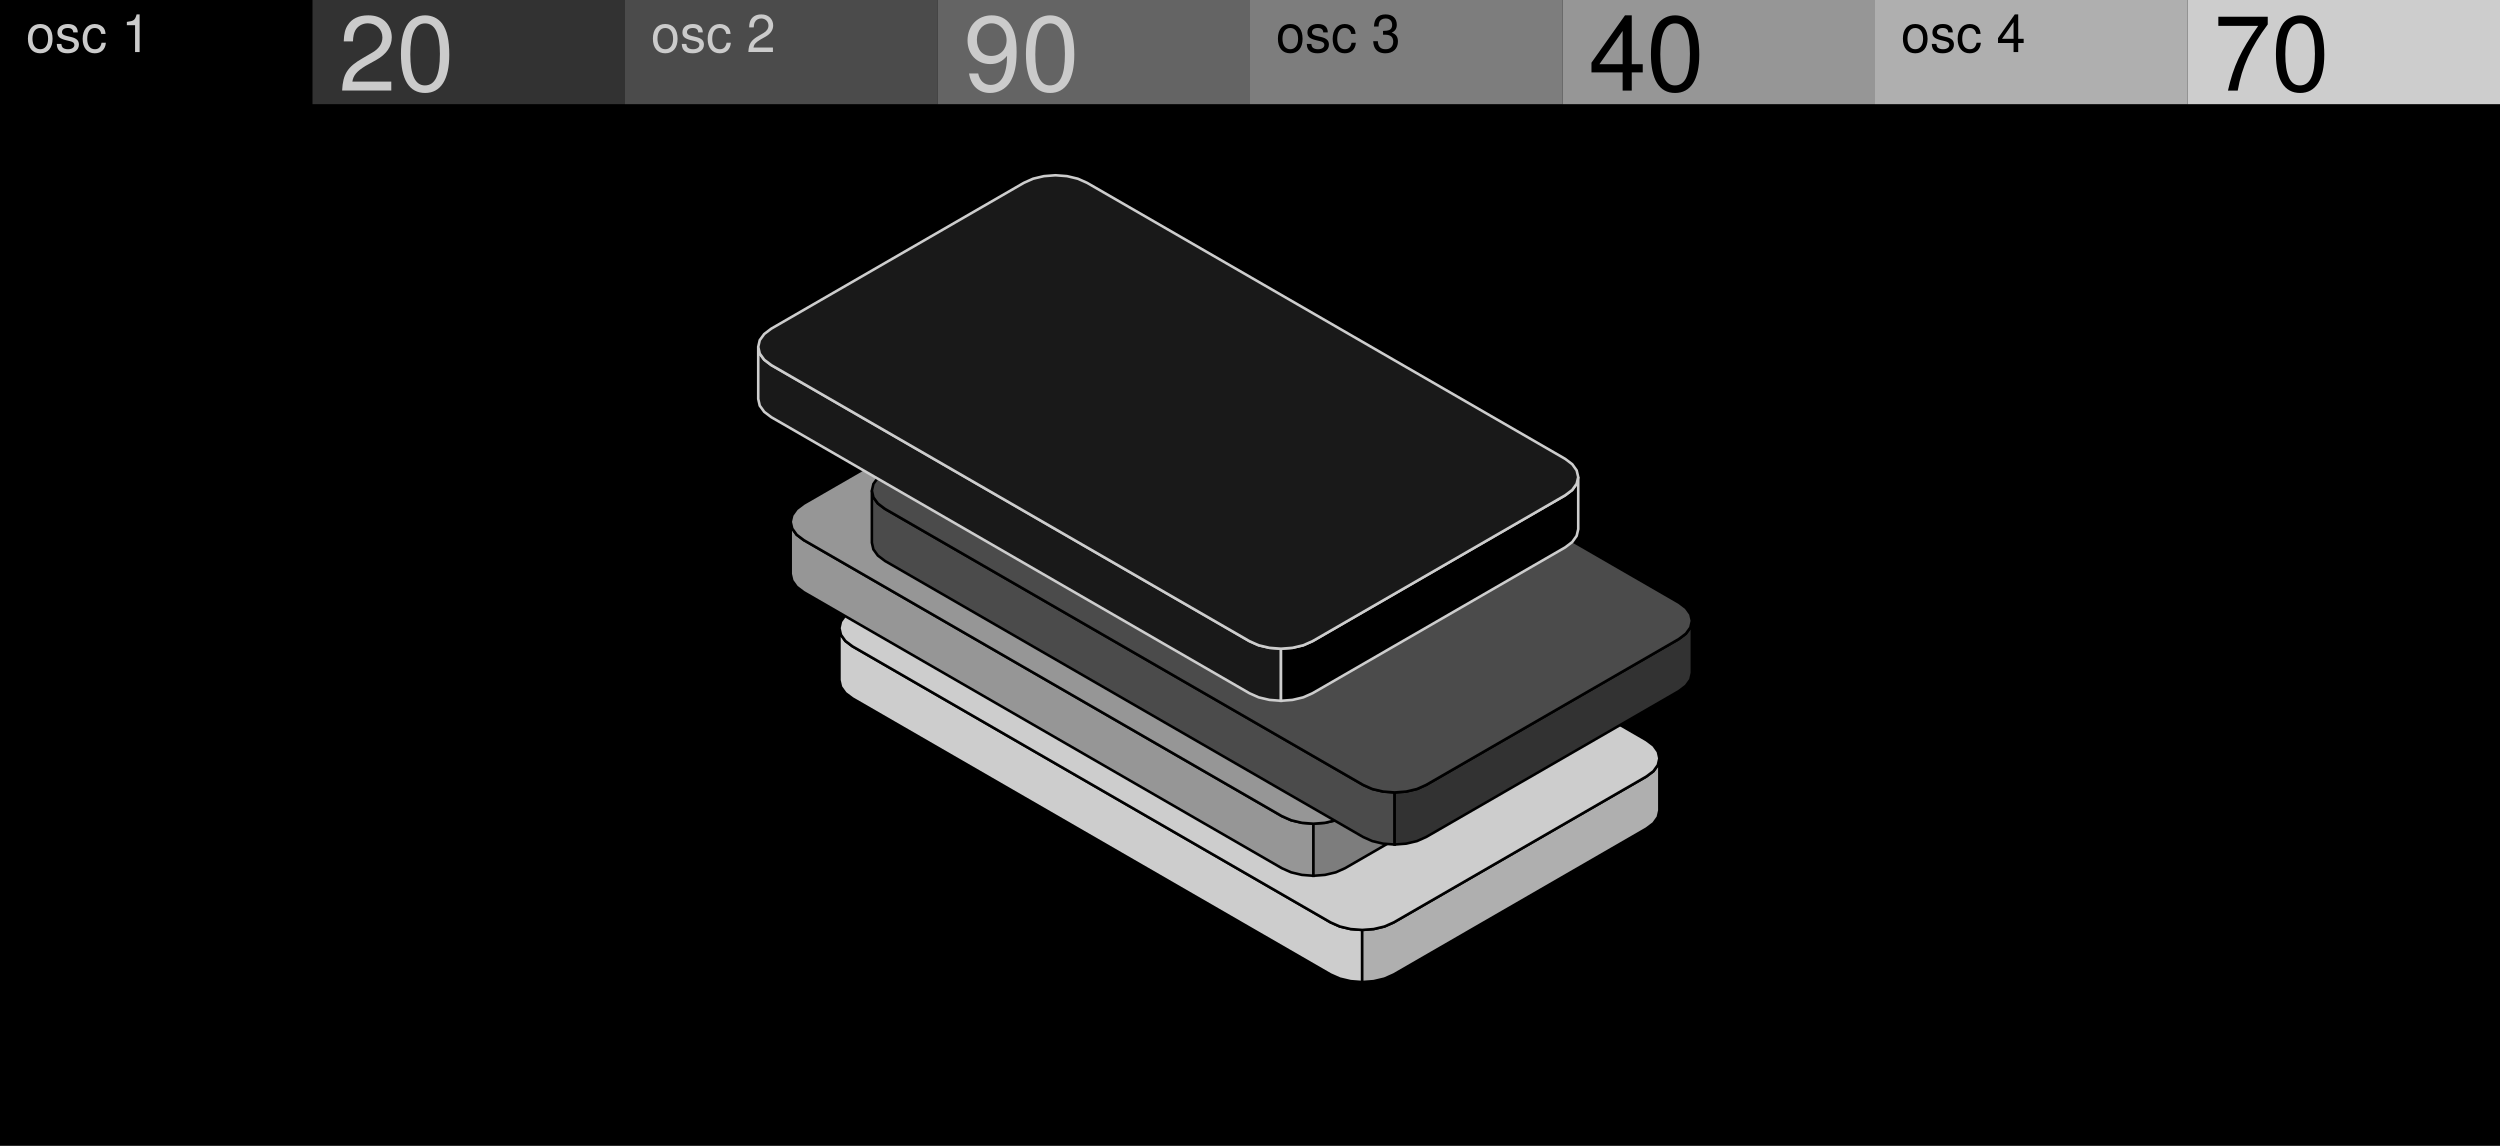
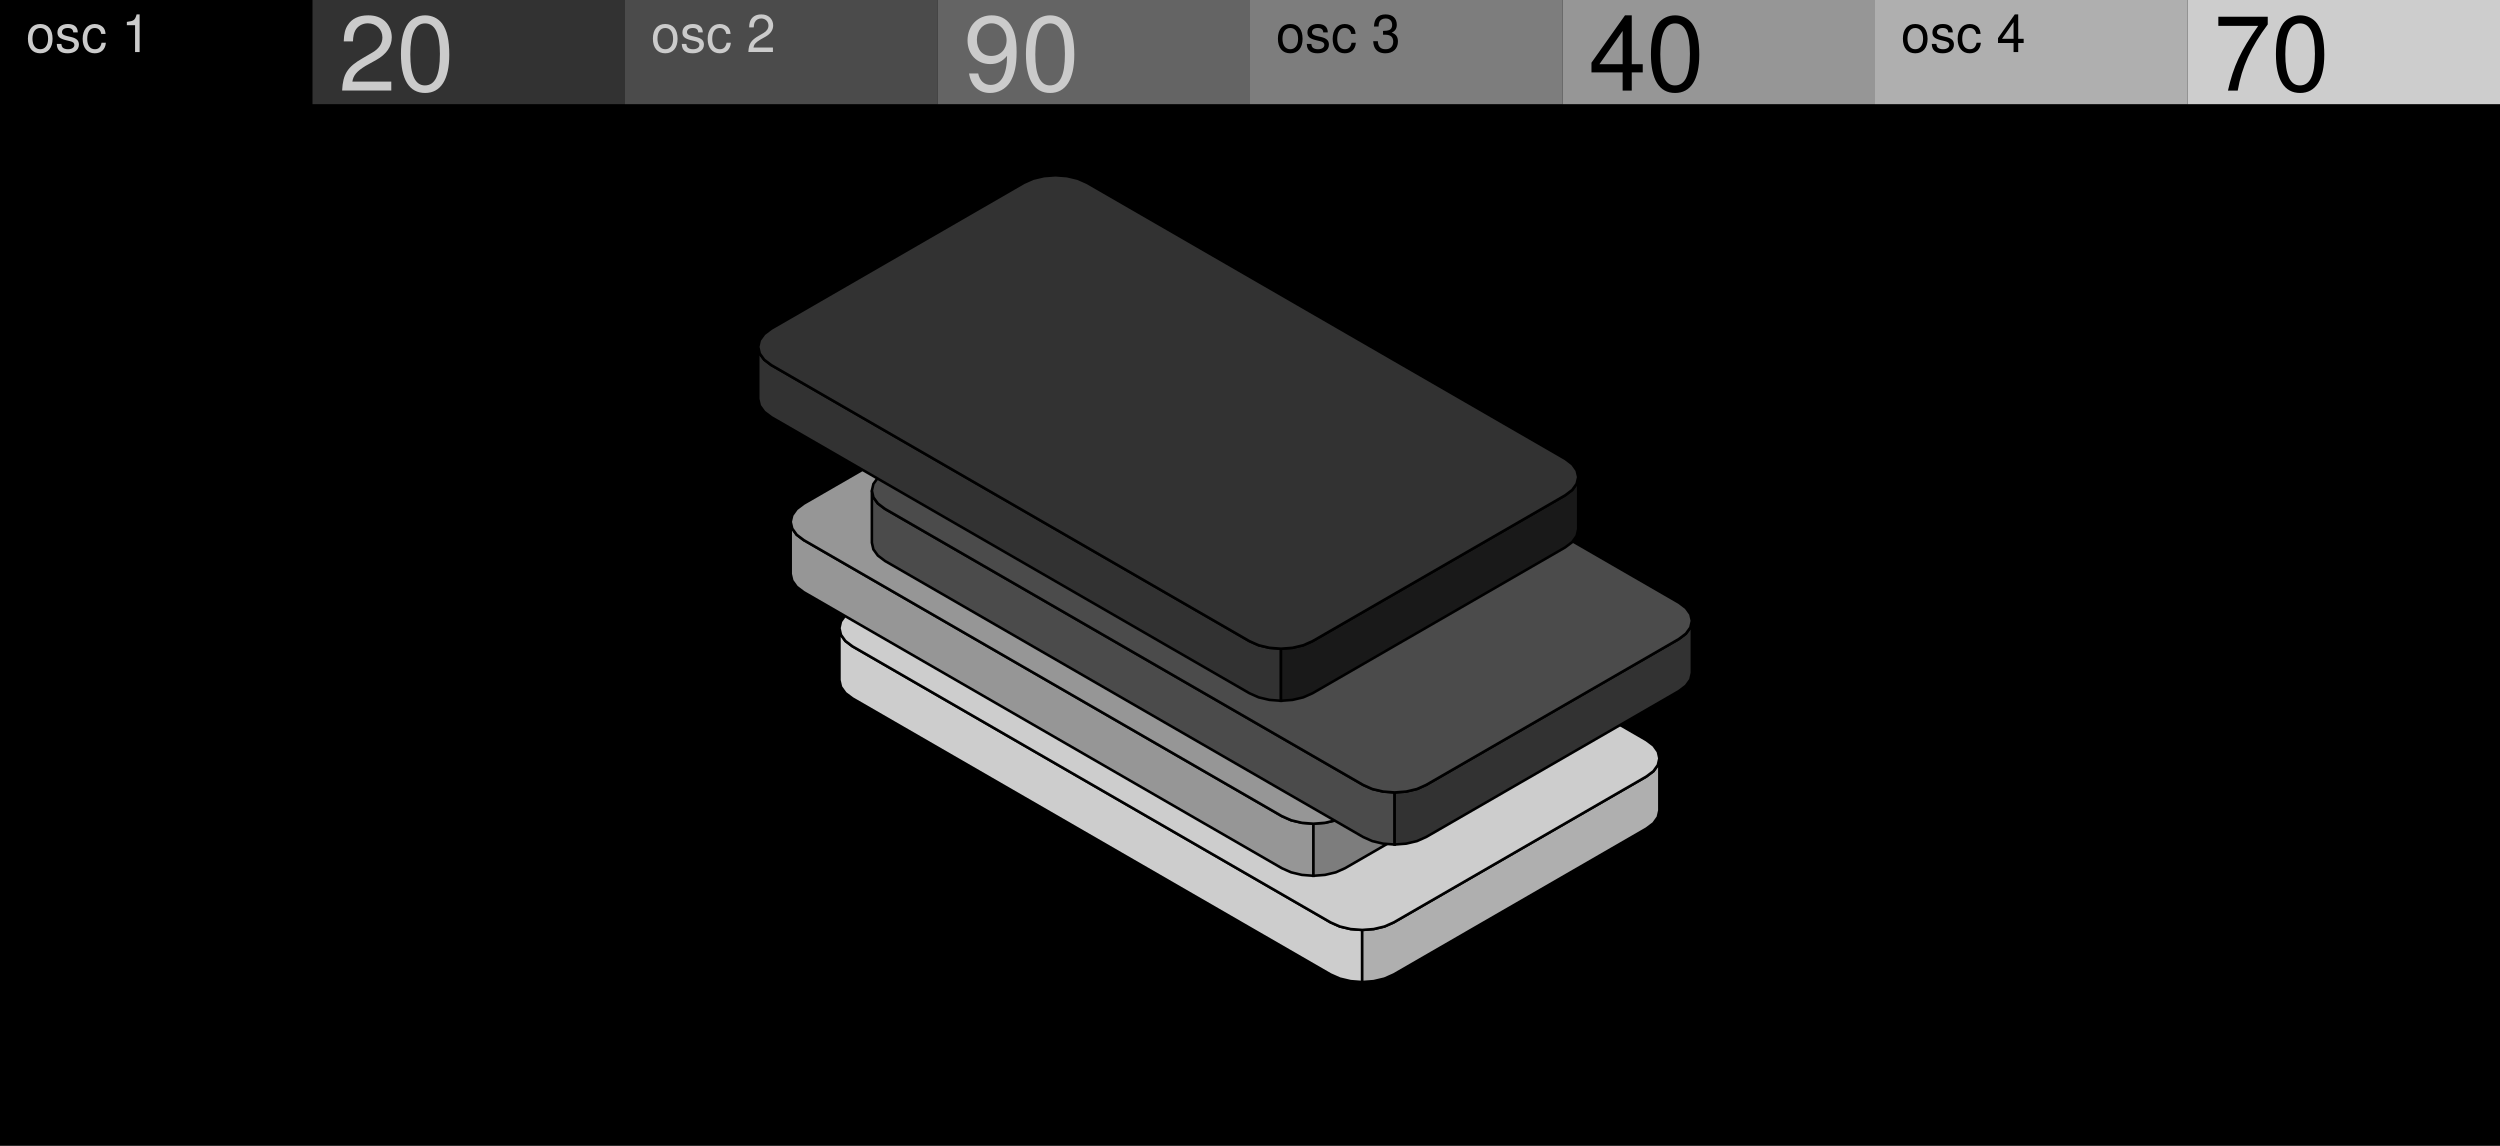
<svg xmlns="http://www.w3.org/2000/svg" width="480" height="220" font-family="Helvetica, Arial, sans-serif" viewBox="0 0 480 220" role="img" aria-label="Four thin isometric slabs with rounded corners, darkest on top and lightest below, slid along one axis by different amounts">
  <path d="M0 0 L480 0 L480 220 L0 220 Z" fill="#000000" />
  <path d="M0 0 L60 0 L60 20 L0 20 Z" fill="#000000" />
  <path d="M60 0 L120 0 L120 20 L60 20 Z" fill="#323232" />
  <path d="M120 0 L180 0 L180 20 L120 20 Z" fill="#4B4B4B" />
  <path d="M180 0 L240 0 L240 20 L180 20 Z" fill="#646464" />
  <path d="M240 0 L300 0 L300 20 L240 20 Z" fill="#7D7D7D" />
  <path d="M300 0 L360 0 L360 20 L300 20 Z" fill="#969696" />
  <path d="M360 0 L420 0 L420 20 L360 20 Z" fill="#AFAFAF" />
  <path d="M420 0 L480 0 L480 20 L420 20 Z" fill="#CDCDCD" />
  <text x="5" y="10" font-size="10" fill="#CBCBCB">osc 1</text>
  <text x="65" y="17.4" font-size="20" fill="#CBCBCB">20</text>
  <text x="125" y="10" font-size="10" fill="#CBCBCB">osc 2</text>
  <text x="185" y="17.4" font-size="20" fill="#CBCBCB">90</text>
  <text x="245" y="10" font-size="10" fill="#000000">osc 3</text>
  <text x="305" y="17.4" font-size="20" fill="#000000">40</text>
  <text x="365" y="10" font-size="10" fill="#000000">osc 4</text>
  <text x="425" y="17.4" font-size="20" fill="#000000">70</text>
  <path d="M261.54 178.55 L259.32 178.38 L257.25 177.89 L255.47 177.1 L163.68 124.1 L162.31 123.07 L161.46 121.88 L161.17 120.6 L161.17 130.6 L161.46 131.88 L162.31 133.07 L163.68 134.1 L255.47 187.1 L257.25 187.89 L259.32 188.38 L261.54 188.55 Z" fill="#CDCDCD" stroke="#000000" stroke-width="0.5" />
  <path d="M318.6 145.6 L318.31 146.88 L317.46 148.07 L316.09 149.1 L267.6 177.1 L265.82 177.89 L263.75 178.38 L261.54 178.55 L261.54 188.55 L263.75 188.38 L265.82 187.89 L267.6 187.1 L316.09 159.1 L317.46 158.07 L318.31 156.88 L318.6 155.6 Z" fill="#AFAFAF" stroke="#000000" stroke-width="0.5" />
  <path d="M316.09 142.1 L317.46 143.13 L318.31 144.32 L318.6 145.6 L318.31 146.88 L317.46 148.07 L316.09 149.1 L267.6 177.1 L265.82 177.89 L263.75 178.38 L261.54 178.55 L259.32 178.38 L257.25 177.89 L255.47 177.1 L163.68 124.1 L162.31 123.07 L161.46 121.88 L161.17 120.6 L161.46 119.32 L162.31 118.13 L163.68 117.1 L212.17 89.1 L213.95 88.31 L216.02 87.82 L218.24 87.65 L220.45 87.82 L222.52 88.31 L224.3 89.1 Z" fill="#CDCDCD" stroke="#000000" stroke-width="0.5" />
  <path d="M252.18 158.15 L249.96 157.98 L247.9 157.49 L246.12 156.7 L154.32 103.7 L152.96 102.67 L152.11 101.48 L151.81 100.2 L151.81 110.2 L152.11 111.48 L152.96 112.67 L154.32 113.7 L246.12 166.7 L247.9 167.49 L249.96 167.98 L252.18 168.15 Z" fill="#969696" stroke="#000000" stroke-width="0.5" />
  <path d="M309.25 125.2 L308.96 126.48 L308.1 127.67 L306.74 128.7 L258.24 156.7 L256.47 157.49 L254.4 157.98 L252.18 158.15 L252.18 168.15 L254.4 167.98 L256.47 167.49 L258.24 166.7 L306.74 138.7 L308.1 137.67 L308.96 136.48 L309.25 135.2 Z" fill="#7D7D7D" stroke="#000000" stroke-width="0.5" />
  <path d="M306.74 121.7 L308.1 122.73 L308.96 123.92 L309.25 125.2 L308.96 126.48 L308.1 127.67 L306.74 128.7 L258.24 156.7 L256.47 157.49 L254.4 157.98 L252.18 158.15 L249.96 157.98 L247.9 157.49 L246.12 156.7 L154.32 103.7 L152.96 102.67 L152.11 101.48 L151.81 100.2 L152.11 98.92 L152.96 97.73 L154.32 96.7 L202.82 68.7 L204.6 67.91 L206.66 67.42 L208.88 67.25 L211.1 67.42 L213.17 67.91 L214.94 68.7 Z" fill="#969696" stroke="#000000" stroke-width="0.5" />
  <path d="M267.77 152.15 L265.55 151.98 L263.48 151.49 L261.71 150.7 L169.91 97.7 L168.55 96.67 L167.69 95.48 L167.4 94.2 L167.4 104.2 L167.69 105.48 L168.55 106.67 L169.91 107.7 L261.71 160.7 L263.48 161.49 L265.55 161.98 L267.77 162.15 Z" fill="#4B4B4B" stroke="#000000" stroke-width="0.5" />
  <path d="M324.84 119.2 L324.55 120.48 L323.69 121.67 L322.33 122.7 L273.83 150.7 L272.06 151.49 L269.99 151.98 L267.77 152.15 L267.77 162.15 L269.99 161.98 L272.06 161.49 L273.83 160.7 L322.33 132.7 L323.69 131.67 L324.55 130.48 L324.84 129.2 Z" fill="#323232" stroke="#000000" stroke-width="0.5" />
  <path d="M322.33 115.7 L323.69 116.73 L324.55 117.92 L324.84 119.2 L324.55 120.48 L323.69 121.67 L322.33 122.7 L273.83 150.7 L272.06 151.49 L269.99 151.98 L267.77 152.15 L265.55 151.98 L263.48 151.49 L261.71 150.7 L169.91 97.7 L168.55 96.67 L167.69 95.48 L167.4 94.2 L167.69 92.92 L168.55 91.73 L169.91 90.7 L218.41 62.7 L220.18 61.91 L222.25 61.42 L224.47 61.25 L226.69 61.42 L228.76 61.91 L230.53 62.7 Z" fill="#4B4B4B" stroke="#000000" stroke-width="0.5" />
-   <path d="M245.95 124.55 L243.73 124.38 L241.66 123.89 L239.89 123.1 L148.09 70.1 L146.73 69.07 L145.87 67.88 L145.58 66.6 L145.58 76.6 L145.87 77.88 L146.73 79.07 L148.09 80.1 L239.89 133.1 L241.66 133.89 L243.73 134.38 L245.95 134.55 Z" fill="#191919" stroke="#CDCDCD" stroke-width="0.5" />
-   <path d="M303.02 91.6 L302.72 92.88 L301.87 94.07 L300.51 95.1 L252.01 123.1 L250.23 123.89 L248.17 124.38 L245.95 124.55 L245.95 134.55 L248.17 134.38 L250.23 133.89 L252.01 133.1 L300.51 105.1 L301.87 104.07 L302.72 102.88 L303.02 101.6 Z" fill="#000000" stroke="#CDCDCD" stroke-width="0.5" />
-   <path d="M300.51 88.1 L301.87 89.13 L302.72 90.32 L303.02 91.6 L302.72 92.88 L301.87 94.07 L300.51 95.1 L252.01 123.1 L250.23 123.89 L248.17 124.38 L245.95 124.55 L243.73 124.38 L241.66 123.89 L239.89 123.1 L148.09 70.1 L146.73 69.07 L145.87 67.88 L145.58 66.6 L145.87 65.32 L146.73 64.13 L148.09 63.1 L196.59 35.1 L198.36 34.31 L200.43 33.82 L202.65 33.65 L204.87 33.82 L206.93 34.31 L208.71 35.1 Z" fill="#191919" stroke="#CDCDCD" stroke-width="0.5" />
+   <path d="M245.95 124.55 L243.73 124.38 L241.66 123.89 L239.89 123.1 L148.09 70.1 L146.73 69.07 L145.87 67.88 L145.58 66.6 L145.58 76.6 L145.87 77.88 L146.73 79.07 L148.09 80.1 L239.89 133.1 L241.66 133.89 L243.73 134.38 L245.95 134.55 Z" fill="#323232" stroke="#000000" stroke-width="0.5" />
+   <path d="M303.02 91.6 L302.72 92.88 L301.87 94.07 L300.51 95.1 L252.01 123.1 L250.23 123.89 L248.17 124.38 L245.95 124.55 L245.95 134.55 L248.17 134.38 L250.23 133.89 L252.01 133.1 L300.51 105.1 L301.87 104.07 L302.72 102.88 L303.02 101.6 Z" fill="#191919" stroke="#000000" stroke-width="0.5" />
+   <path d="M300.51 88.1 L301.87 89.13 L302.72 90.32 L303.02 91.6 L302.72 92.88 L301.87 94.07 L300.51 95.1 L252.01 123.1 L250.23 123.89 L248.17 124.38 L245.95 124.55 L243.73 124.38 L241.66 123.89 L239.89 123.1 L148.09 70.1 L146.73 69.07 L145.87 67.88 L145.58 66.6 L145.87 65.32 L146.73 64.13 L148.09 63.1 L196.59 35.1 L198.36 34.31 L200.43 33.82 L202.65 33.65 L204.87 33.82 L206.93 34.31 L208.71 35.1 Z" fill="#323232" stroke="#000000" stroke-width="0.5" />
</svg>
